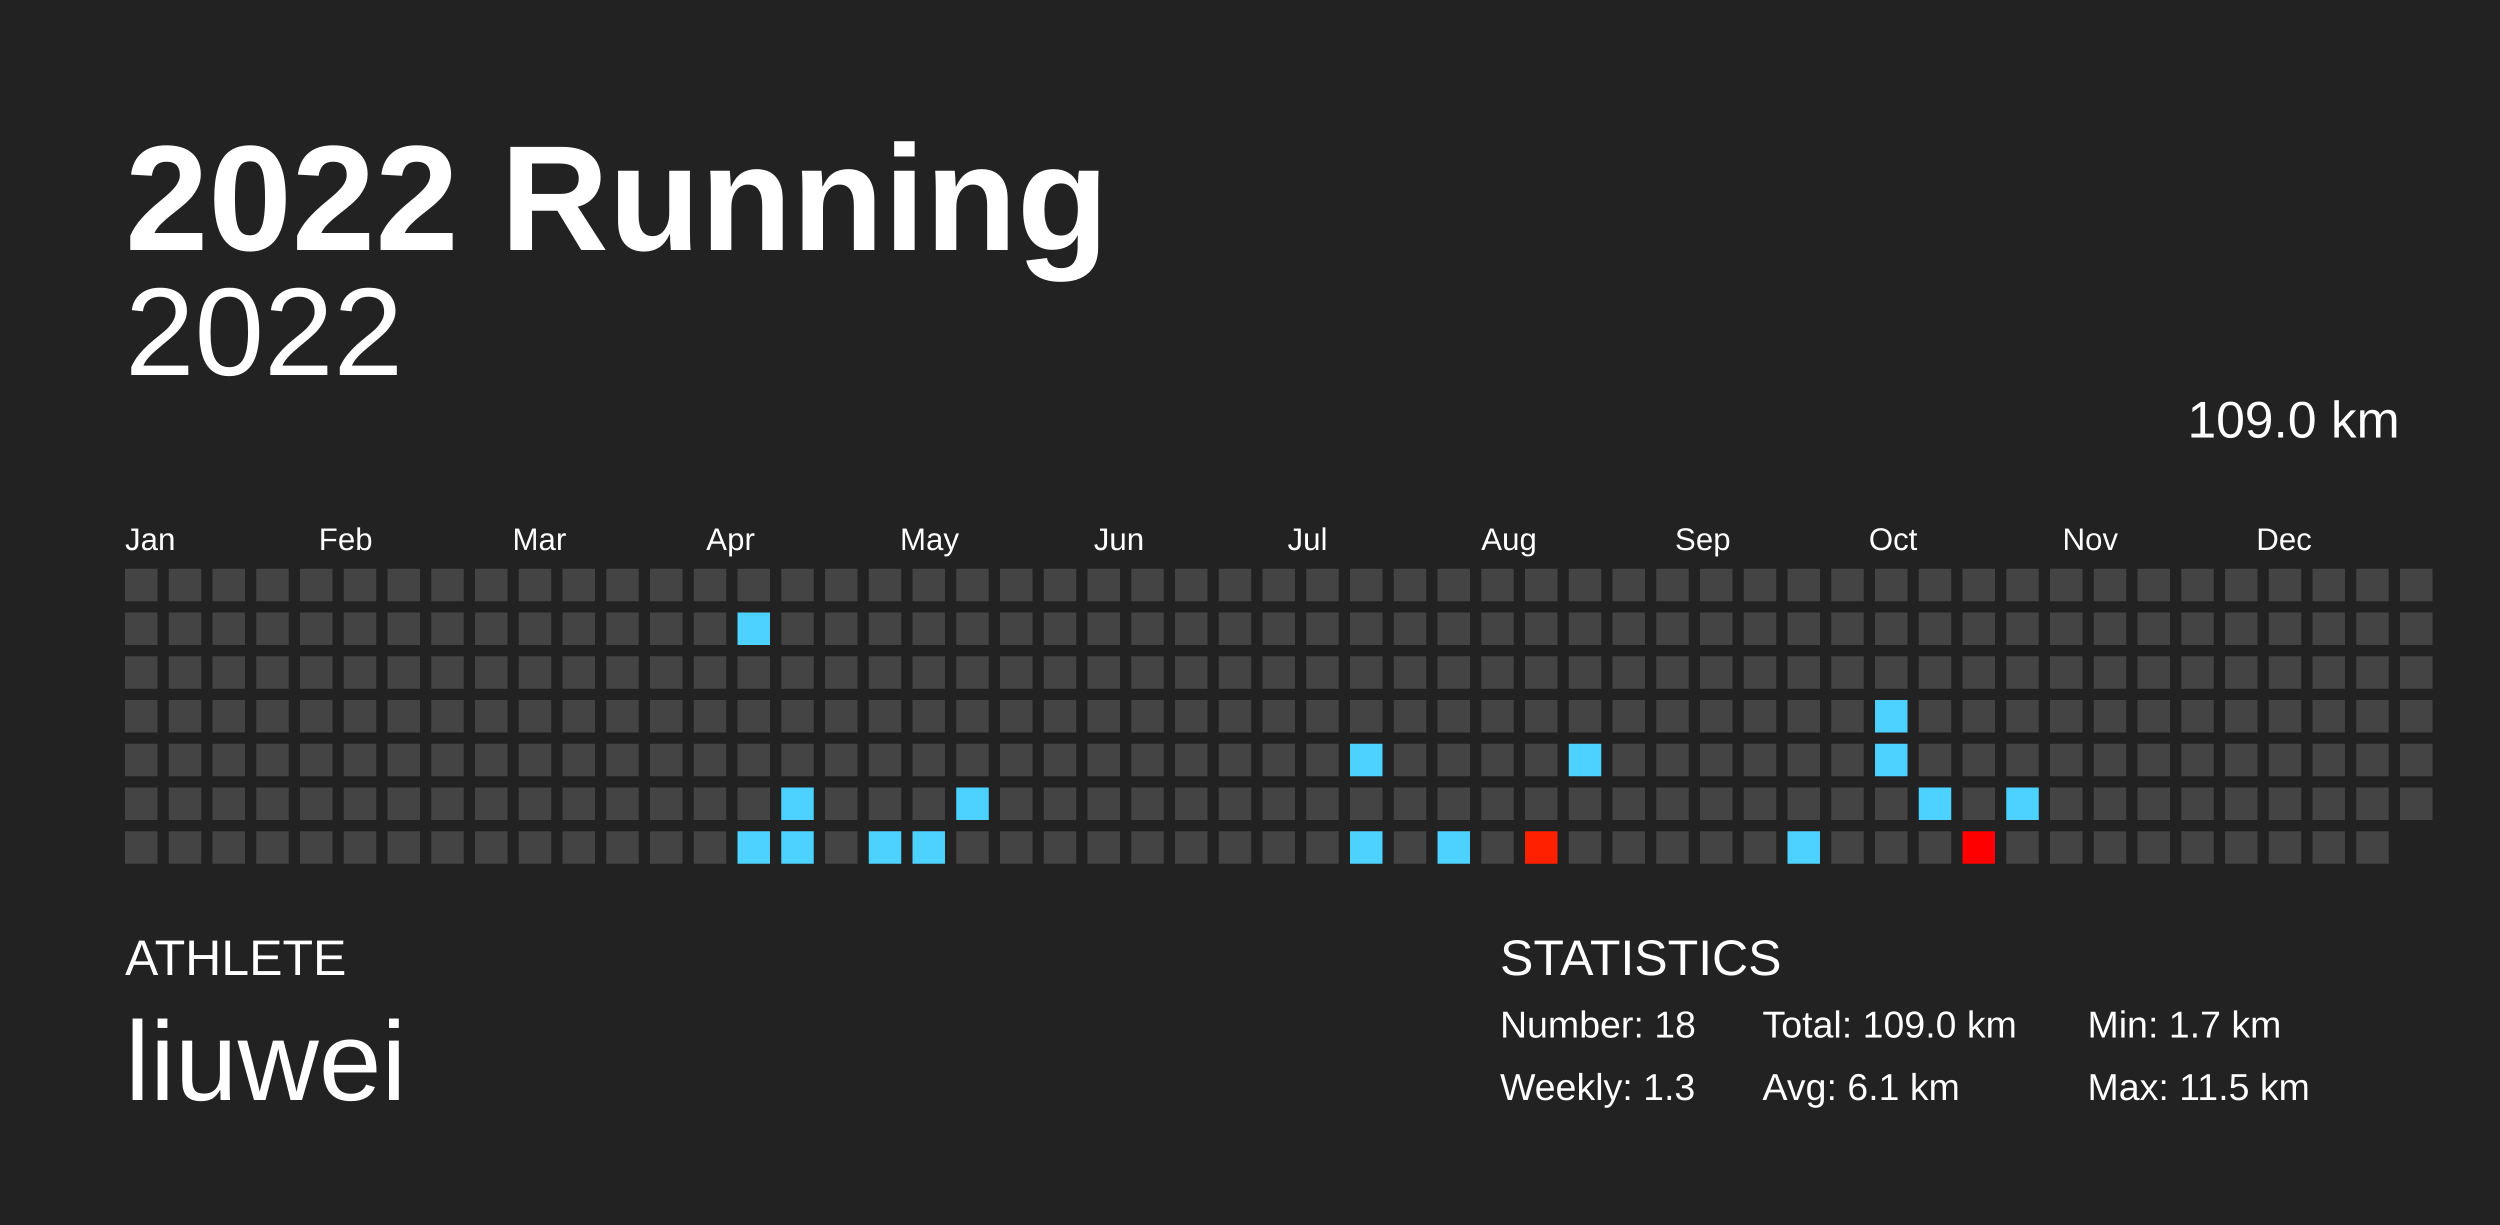
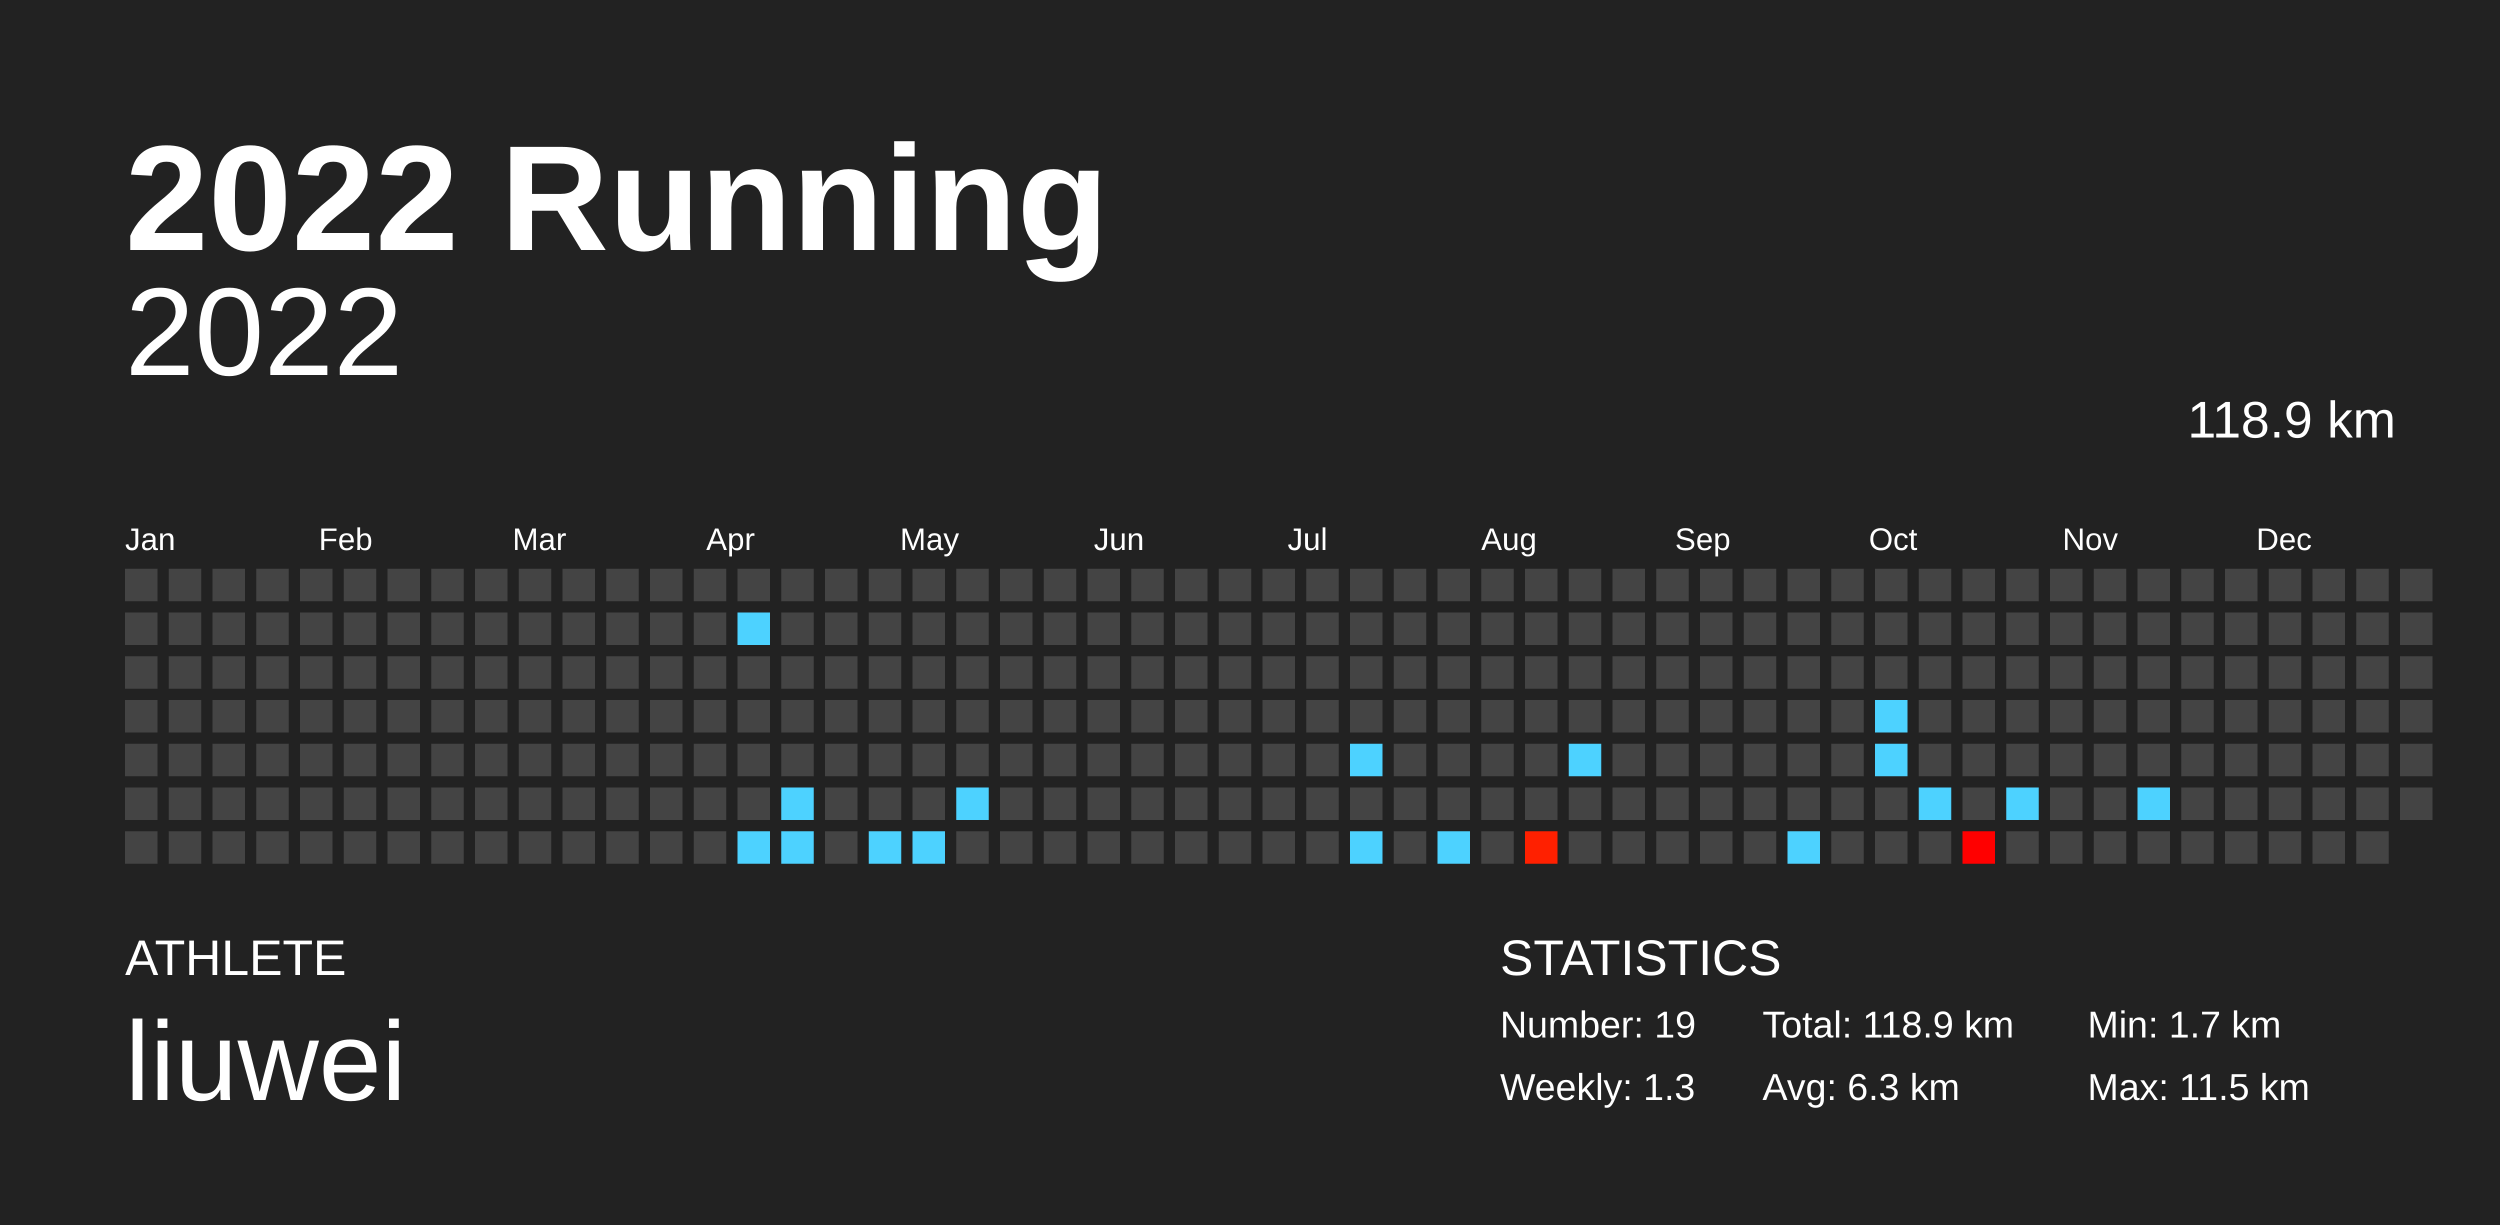
<svg xmlns="http://www.w3.org/2000/svg" baseProfile="full" height="98mm" version="1.1" viewBox="0,0,200,98" width="200mm">
  <defs />
  <rect fill="#222222" height="98" width="200" x="0" y="0" />
  <text fill="#FFFFFF" style="font-size:12px; font-family:Arial; font-weight:bold;" x="10" y="20">2022 Running</text>
  <text fill="#FFFFFF" style="font-size:4px; font-family:Arial" x="10" y="78">ATHLETE</text>
  <text fill="#FFFFFF" style="font-size:9px; font-family:Arial" x="10" y="88">liuwei</text>
  <text fill="#FFFFFF" style="font-size:4px; font-family:Arial" x="120" y="78">STATISTICS</text>
-   <text fill="#FFFFFF" style="font-size:3px; font-family:Arial" x="120" y="83">Number: 18</text>
+   <text fill="#FFFFFF" style="font-size:3px; font-family:Arial" x="120" y="83">Number: 19</text>
  <text fill="#FFFFFF" style="font-size:3px; font-family:Arial" x="120" y="88">Weekly: 1.3</text>
-   <text fill="#FFFFFF" style="font-size:3px; font-family:Arial" x="141" y="83">Total: 109.0 km</text>
-   <text fill="#FFFFFF" style="font-size:3px; font-family:Arial" x="141" y="88">Avg: 6.1 km</text>
+   <text fill="#FFFFFF" style="font-size:3px; font-family:Arial" x="141" y="83">Total: 118.9 km</text>
+   <text fill="#FFFFFF" style="font-size:3px; font-family:Arial" x="141" y="88">Avg: 6.3 km</text>
  <text fill="#FFFFFF" style="font-size:3px; font-family:Arial" x="167" y="83">Min: 1.7 km</text>
  <text fill="#FFFFFF" style="font-size:3px; font-family:Arial" x="167" y="88">Max: 11.5 km</text>
  <text alignment-baseline="hanging" fill="#FFFFFF" style="font-size:10.0px; font-family:Arial;" x="10" y="30">2022</text>
-   <text alignment-baseline="hanging" fill="#FFFFFF" style="font-size:4.125px; font-family:Arial;" x="175" y="35">109.0 km</text>
+   <text alignment-baseline="hanging" fill="#FFFFFF" style="font-size:4.125px; font-family:Arial;" x="175" y="35">118.9 km</text>
  <text fill="#FFFFFF" style="font-size:2.5px; font-family:Arial" x="10.0" y="44">Jan</text>
  <text fill="#FFFFFF" style="font-size:2.5px; font-family:Arial" x="25.5" y="44">Feb</text>
  <text fill="#FFFFFF" style="font-size:2.5px; font-family:Arial" x="41.0" y="44">Mar</text>
  <text fill="#FFFFFF" style="font-size:2.5px; font-family:Arial" x="56.5" y="44">Apr</text>
  <text fill="#FFFFFF" style="font-size:2.5px; font-family:Arial" x="72.0" y="44">May</text>
  <text fill="#FFFFFF" style="font-size:2.5px; font-family:Arial" x="87.5" y="44">Jun</text>
  <text fill="#FFFFFF" style="font-size:2.5px; font-family:Arial" x="103.0" y="44">Jul</text>
  <text fill="#FFFFFF" style="font-size:2.5px; font-family:Arial" x="118.5" y="44">Aug</text>
  <text fill="#FFFFFF" style="font-size:2.5px; font-family:Arial" x="134.0" y="44">Sep</text>
  <text fill="#FFFFFF" style="font-size:2.5px; font-family:Arial" x="149.5" y="44">Oct</text>
  <text fill="#FFFFFF" style="font-size:2.5px; font-family:Arial" x="165.0" y="44">Nov</text>
  <text fill="#FFFFFF" style="font-size:2.5px; font-family:Arial" x="180.5" y="44">Dec</text>
  <rect fill="#444444" height="2.6" width="2.6" x="10.0" y="45.5" />
  <rect fill="#444444" height="2.6" width="2.6" x="10.0" y="49.0" />
  <rect fill="#444444" height="2.6" width="2.6" x="10.0" y="52.5" />
  <rect fill="#444444" height="2.6" width="2.6" x="10.0" y="56.0" />
  <rect fill="#444444" height="2.6" width="2.6" x="10.0" y="59.5" />
  <rect fill="#444444" height="2.6" width="2.6" x="10.0" y="63.0" />
  <rect fill="#444444" height="2.6" width="2.6" x="10.0" y="66.5" />
  <rect fill="#444444" height="2.6" width="2.6" x="13.5" y="45.5" />
  <rect fill="#444444" height="2.6" width="2.6" x="13.5" y="49.0" />
  <rect fill="#444444" height="2.6" width="2.6" x="13.5" y="52.5" />
  <rect fill="#444444" height="2.6" width="2.6" x="13.5" y="56.0" />
  <rect fill="#444444" height="2.6" width="2.6" x="13.5" y="59.5" />
  <rect fill="#444444" height="2.6" width="2.6" x="13.5" y="63.0" />
  <rect fill="#444444" height="2.6" width="2.6" x="13.5" y="66.5" />
  <rect fill="#444444" height="2.6" width="2.6" x="17.0" y="45.5" />
  <rect fill="#444444" height="2.6" width="2.6" x="17.0" y="49.0" />
  <rect fill="#444444" height="2.6" width="2.6" x="17.0" y="52.5" />
  <rect fill="#444444" height="2.6" width="2.6" x="17.0" y="56.0" />
  <rect fill="#444444" height="2.6" width="2.6" x="17.0" y="59.5" />
  <rect fill="#444444" height="2.6" width="2.6" x="17.0" y="63.0" />
  <rect fill="#444444" height="2.6" width="2.6" x="17.0" y="66.5" />
  <rect fill="#444444" height="2.6" width="2.6" x="20.5" y="45.5" />
  <rect fill="#444444" height="2.6" width="2.6" x="20.5" y="49.0" />
  <rect fill="#444444" height="2.6" width="2.6" x="20.5" y="52.5" />
  <rect fill="#444444" height="2.6" width="2.6" x="20.5" y="56.0" />
  <rect fill="#444444" height="2.6" width="2.6" x="20.5" y="59.5" />
  <rect fill="#444444" height="2.6" width="2.6" x="20.5" y="63.0" />
  <rect fill="#444444" height="2.6" width="2.6" x="20.5" y="66.5" />
  <rect fill="#444444" height="2.6" width="2.6" x="24.0" y="45.5" />
  <rect fill="#444444" height="2.6" width="2.6" x="24.0" y="49.0" />
  <rect fill="#444444" height="2.6" width="2.6" x="24.0" y="52.5" />
  <rect fill="#444444" height="2.6" width="2.6" x="24.0" y="56.0" />
  <rect fill="#444444" height="2.6" width="2.6" x="24.0" y="59.5" />
  <rect fill="#444444" height="2.6" width="2.6" x="24.0" y="63.0" />
  <rect fill="#444444" height="2.6" width="2.6" x="24.0" y="66.5" />
  <rect fill="#444444" height="2.6" width="2.6" x="27.5" y="45.5" />
  <rect fill="#444444" height="2.6" width="2.6" x="27.5" y="49.0" />
  <rect fill="#444444" height="2.6" width="2.6" x="27.5" y="52.5" />
  <rect fill="#444444" height="2.6" width="2.6" x="27.5" y="56.0" />
  <rect fill="#444444" height="2.6" width="2.6" x="27.5" y="59.5" />
  <rect fill="#444444" height="2.6" width="2.6" x="27.5" y="63.0" />
  <rect fill="#444444" height="2.6" width="2.6" x="27.5" y="66.5" />
  <rect fill="#444444" height="2.6" width="2.6" x="31.0" y="45.5" />
  <rect fill="#444444" height="2.6" width="2.6" x="31.0" y="49.0" />
  <rect fill="#444444" height="2.6" width="2.6" x="31.0" y="52.5" />
  <rect fill="#444444" height="2.6" width="2.6" x="31.0" y="56.0" />
  <rect fill="#444444" height="2.6" width="2.6" x="31.0" y="59.5" />
  <rect fill="#444444" height="2.6" width="2.6" x="31.0" y="63.0" />
  <rect fill="#444444" height="2.6" width="2.6" x="31.0" y="66.5" />
  <rect fill="#444444" height="2.6" width="2.6" x="34.5" y="45.5" />
  <rect fill="#444444" height="2.6" width="2.6" x="34.5" y="49.0" />
  <rect fill="#444444" height="2.6" width="2.6" x="34.5" y="52.5" />
  <rect fill="#444444" height="2.6" width="2.6" x="34.5" y="56.0" />
  <rect fill="#444444" height="2.6" width="2.6" x="34.5" y="59.5" />
  <rect fill="#444444" height="2.6" width="2.6" x="34.5" y="63.0" />
  <rect fill="#444444" height="2.6" width="2.6" x="34.5" y="66.5" />
  <rect fill="#444444" height="2.6" width="2.6" x="38.0" y="45.5" />
  <rect fill="#444444" height="2.6" width="2.6" x="38.0" y="49.0" />
  <rect fill="#444444" height="2.6" width="2.6" x="38.0" y="52.5" />
  <rect fill="#444444" height="2.6" width="2.6" x="38.0" y="56.0" />
  <rect fill="#444444" height="2.6" width="2.6" x="38.0" y="59.5" />
  <rect fill="#444444" height="2.6" width="2.6" x="38.0" y="63.0" />
  <rect fill="#444444" height="2.6" width="2.6" x="38.0" y="66.5" />
  <rect fill="#444444" height="2.6" width="2.6" x="41.5" y="45.5" />
  <rect fill="#444444" height="2.6" width="2.6" x="41.5" y="49.0" />
  <rect fill="#444444" height="2.6" width="2.6" x="41.5" y="52.5" />
  <rect fill="#444444" height="2.6" width="2.6" x="41.5" y="56.0" />
  <rect fill="#444444" height="2.6" width="2.6" x="41.5" y="59.5" />
  <rect fill="#444444" height="2.6" width="2.6" x="41.5" y="63.0" />
  <rect fill="#444444" height="2.6" width="2.6" x="41.5" y="66.5" />
  <rect fill="#444444" height="2.6" width="2.6" x="45.0" y="45.5" />
  <rect fill="#444444" height="2.6" width="2.6" x="45.0" y="49.0" />
  <rect fill="#444444" height="2.6" width="2.6" x="45.0" y="52.5" />
  <rect fill="#444444" height="2.6" width="2.6" x="45.0" y="56.0" />
  <rect fill="#444444" height="2.6" width="2.6" x="45.0" y="59.5" />
  <rect fill="#444444" height="2.6" width="2.6" x="45.0" y="63.0" />
  <rect fill="#444444" height="2.6" width="2.6" x="45.0" y="66.5" />
  <rect fill="#444444" height="2.6" width="2.6" x="48.5" y="45.5" />
  <rect fill="#444444" height="2.6" width="2.6" x="48.5" y="49.0" />
  <rect fill="#444444" height="2.6" width="2.6" x="48.5" y="52.5" />
  <rect fill="#444444" height="2.6" width="2.6" x="48.5" y="56.0" />
  <rect fill="#444444" height="2.6" width="2.6" x="48.5" y="59.5" />
  <rect fill="#444444" height="2.6" width="2.6" x="48.5" y="63.0" />
  <rect fill="#444444" height="2.6" width="2.6" x="48.5" y="66.5" />
  <rect fill="#444444" height="2.6" width="2.6" x="52.0" y="45.5" />
  <rect fill="#444444" height="2.6" width="2.6" x="52.0" y="49.0" />
  <rect fill="#444444" height="2.6" width="2.6" x="52.0" y="52.5" />
  <rect fill="#444444" height="2.6" width="2.6" x="52.0" y="56.0" />
  <rect fill="#444444" height="2.6" width="2.6" x="52.0" y="59.5" />
  <rect fill="#444444" height="2.6" width="2.6" x="52.0" y="63.0" />
  <rect fill="#444444" height="2.6" width="2.6" x="52.0" y="66.5" />
  <rect fill="#444444" height="2.6" width="2.6" x="55.5" y="45.5" />
  <rect fill="#444444" height="2.6" width="2.6" x="55.5" y="49.0" />
  <rect fill="#444444" height="2.6" width="2.6" x="55.5" y="52.5" />
  <rect fill="#444444" height="2.6" width="2.6" x="55.5" y="56.0" />
  <rect fill="#444444" height="2.6" width="2.6" x="55.5" y="59.5" />
  <rect fill="#444444" height="2.6" width="2.6" x="55.5" y="63.0" />
  <rect fill="#444444" height="2.6" width="2.6" x="55.5" y="66.5" />
  <rect fill="#444444" height="2.6" width="2.6" x="59.0" y="45.5" />
  <rect fill="#4dd2ff" height="2.6" width="2.6" x="59.0" y="49.0" />
  <rect fill="#444444" height="2.6" width="2.6" x="59.0" y="52.5" />
  <rect fill="#444444" height="2.6" width="2.6" x="59.0" y="56.0" />
  <rect fill="#444444" height="2.6" width="2.6" x="59.0" y="59.5" />
  <rect fill="#444444" height="2.6" width="2.6" x="59.0" y="63.0" />
  <rect fill="#4dd2ff" height="2.6" width="2.6" x="59.0" y="66.5" />
  <rect fill="#444444" height="2.6" width="2.6" x="62.5" y="45.5" />
  <rect fill="#444444" height="2.6" width="2.6" x="62.5" y="49.0" />
  <rect fill="#444444" height="2.6" width="2.6" x="62.5" y="52.5" />
  <rect fill="#444444" height="2.6" width="2.6" x="62.5" y="56.0" />
  <rect fill="#444444" height="2.6" width="2.6" x="62.5" y="59.5" />
  <rect fill="#4dd2ff" height="2.6" width="2.6" x="62.5" y="63.0" />
  <rect fill="#4dd2ff" height="2.6" width="2.6" x="62.5" y="66.5" />
  <rect fill="#444444" height="2.6" width="2.6" x="66.0" y="45.5" />
  <rect fill="#444444" height="2.6" width="2.6" x="66.0" y="49.0" />
  <rect fill="#444444" height="2.6" width="2.6" x="66.0" y="52.5" />
  <rect fill="#444444" height="2.6" width="2.6" x="66.0" y="56.0" />
  <rect fill="#444444" height="2.6" width="2.6" x="66.0" y="59.5" />
  <rect fill="#444444" height="2.6" width="2.6" x="66.0" y="63.0" />
  <rect fill="#444444" height="2.6" width="2.6" x="66.0" y="66.5" />
  <rect fill="#444444" height="2.6" width="2.6" x="69.5" y="45.5" />
  <rect fill="#444444" height="2.6" width="2.6" x="69.5" y="49.0" />
  <rect fill="#444444" height="2.6" width="2.6" x="69.5" y="52.5" />
  <rect fill="#444444" height="2.6" width="2.6" x="69.5" y="56.0" />
  <rect fill="#444444" height="2.6" width="2.6" x="69.5" y="59.5" />
  <rect fill="#444444" height="2.6" width="2.6" x="69.5" y="63.0" />
  <rect fill="#4dd2ff" height="2.6" width="2.6" x="69.5" y="66.5" />
  <rect fill="#444444" height="2.6" width="2.6" x="73.0" y="45.5" />
  <rect fill="#444444" height="2.6" width="2.6" x="73.0" y="49.0" />
  <rect fill="#444444" height="2.6" width="2.6" x="73.0" y="52.5" />
  <rect fill="#444444" height="2.6" width="2.6" x="73.0" y="56.0" />
  <rect fill="#444444" height="2.6" width="2.6" x="73.0" y="59.5" />
  <rect fill="#444444" height="2.6" width="2.6" x="73.0" y="63.0" />
  <rect fill="#4dd2ff" height="2.6" width="2.6" x="73.0" y="66.5" />
  <rect fill="#444444" height="2.6" width="2.6" x="76.5" y="45.5" />
  <rect fill="#444444" height="2.6" width="2.6" x="76.5" y="49.0" />
  <rect fill="#444444" height="2.6" width="2.6" x="76.5" y="52.5" />
  <rect fill="#444444" height="2.6" width="2.6" x="76.5" y="56.0" />
  <rect fill="#444444" height="2.6" width="2.6" x="76.5" y="59.5" />
  <rect fill="#4dd2ff" height="2.6" width="2.6" x="76.5" y="63.0" />
  <rect fill="#444444" height="2.6" width="2.6" x="76.5" y="66.5" />
  <rect fill="#444444" height="2.6" width="2.6" x="80.0" y="45.5" />
  <rect fill="#444444" height="2.6" width="2.6" x="80.0" y="49.0" />
  <rect fill="#444444" height="2.6" width="2.6" x="80.0" y="52.5" />
  <rect fill="#444444" height="2.6" width="2.6" x="80.0" y="56.0" />
  <rect fill="#444444" height="2.6" width="2.6" x="80.0" y="59.5" />
  <rect fill="#444444" height="2.6" width="2.6" x="80.0" y="63.0" />
  <rect fill="#444444" height="2.6" width="2.6" x="80.0" y="66.5" />
  <rect fill="#444444" height="2.6" width="2.6" x="83.5" y="45.5" />
  <rect fill="#444444" height="2.6" width="2.6" x="83.5" y="49.0" />
  <rect fill="#444444" height="2.6" width="2.6" x="83.5" y="52.5" />
  <rect fill="#444444" height="2.6" width="2.6" x="83.5" y="56.0" />
  <rect fill="#444444" height="2.6" width="2.6" x="83.5" y="59.5" />
  <rect fill="#444444" height="2.6" width="2.6" x="83.5" y="63.0" />
  <rect fill="#444444" height="2.6" width="2.6" x="83.5" y="66.5" />
  <rect fill="#444444" height="2.6" width="2.6" x="87.0" y="45.5" />
  <rect fill="#444444" height="2.6" width="2.6" x="87.0" y="49.0" />
  <rect fill="#444444" height="2.6" width="2.6" x="87.0" y="52.5" />
  <rect fill="#444444" height="2.6" width="2.6" x="87.0" y="56.0" />
  <rect fill="#444444" height="2.6" width="2.6" x="87.0" y="59.5" />
  <rect fill="#444444" height="2.6" width="2.6" x="87.0" y="63.0" />
  <rect fill="#444444" height="2.6" width="2.6" x="87.0" y="66.5" />
  <rect fill="#444444" height="2.6" width="2.6" x="90.5" y="45.5" />
  <rect fill="#444444" height="2.6" width="2.6" x="90.5" y="49.0" />
  <rect fill="#444444" height="2.6" width="2.6" x="90.5" y="52.5" />
  <rect fill="#444444" height="2.6" width="2.6" x="90.5" y="56.0" />
  <rect fill="#444444" height="2.6" width="2.6" x="90.5" y="59.5" />
  <rect fill="#444444" height="2.6" width="2.6" x="90.5" y="63.0" />
  <rect fill="#444444" height="2.6" width="2.6" x="90.5" y="66.5" />
  <rect fill="#444444" height="2.6" width="2.6" x="94.0" y="45.5" />
  <rect fill="#444444" height="2.6" width="2.6" x="94.0" y="49.0" />
  <rect fill="#444444" height="2.6" width="2.6" x="94.0" y="52.5" />
  <rect fill="#444444" height="2.6" width="2.6" x="94.0" y="56.0" />
  <rect fill="#444444" height="2.6" width="2.6" x="94.0" y="59.5" />
  <rect fill="#444444" height="2.6" width="2.6" x="94.0" y="63.0" />
  <rect fill="#444444" height="2.6" width="2.6" x="94.0" y="66.5" />
  <rect fill="#444444" height="2.6" width="2.6" x="97.5" y="45.5" />
  <rect fill="#444444" height="2.6" width="2.6" x="97.5" y="49.0" />
  <rect fill="#444444" height="2.6" width="2.6" x="97.5" y="52.5" />
  <rect fill="#444444" height="2.6" width="2.6" x="97.5" y="56.0" />
  <rect fill="#444444" height="2.6" width="2.6" x="97.5" y="59.5" />
  <rect fill="#444444" height="2.6" width="2.6" x="97.5" y="63.0" />
  <rect fill="#444444" height="2.6" width="2.6" x="97.5" y="66.5" />
  <rect fill="#444444" height="2.6" width="2.6" x="101.0" y="45.5" />
  <rect fill="#444444" height="2.6" width="2.6" x="101.0" y="49.0" />
  <rect fill="#444444" height="2.6" width="2.6" x="101.0" y="52.5" />
  <rect fill="#444444" height="2.6" width="2.6" x="101.0" y="56.0" />
  <rect fill="#444444" height="2.6" width="2.6" x="101.0" y="59.5" />
  <rect fill="#444444" height="2.6" width="2.6" x="101.0" y="63.0" />
  <rect fill="#444444" height="2.6" width="2.6" x="101.0" y="66.5" />
  <rect fill="#444444" height="2.6" width="2.6" x="104.5" y="45.5" />
  <rect fill="#444444" height="2.6" width="2.6" x="104.5" y="49.0" />
  <rect fill="#444444" height="2.6" width="2.6" x="104.5" y="52.5" />
  <rect fill="#444444" height="2.6" width="2.6" x="104.5" y="56.0" />
  <rect fill="#444444" height="2.6" width="2.6" x="104.5" y="59.5" />
  <rect fill="#444444" height="2.6" width="2.6" x="104.5" y="63.0" />
  <rect fill="#444444" height="2.6" width="2.6" x="104.5" y="66.5" />
  <rect fill="#444444" height="2.6" width="2.6" x="108.0" y="45.5" />
  <rect fill="#444444" height="2.6" width="2.6" x="108.0" y="49.0" />
  <rect fill="#444444" height="2.6" width="2.6" x="108.0" y="52.5" />
  <rect fill="#444444" height="2.6" width="2.6" x="108.0" y="56.0" />
  <rect fill="#4dd2ff" height="2.6" width="2.6" x="108.0" y="59.5" />
  <rect fill="#444444" height="2.6" width="2.6" x="108.0" y="63.0" />
  <rect fill="#4dd2ff" height="2.6" width="2.6" x="108.0" y="66.5" />
  <rect fill="#444444" height="2.6" width="2.6" x="111.5" y="45.5" />
  <rect fill="#444444" height="2.6" width="2.6" x="111.5" y="49.0" />
  <rect fill="#444444" height="2.6" width="2.6" x="111.5" y="52.5" />
  <rect fill="#444444" height="2.6" width="2.6" x="111.5" y="56.0" />
  <rect fill="#444444" height="2.6" width="2.6" x="111.5" y="59.5" />
  <rect fill="#444444" height="2.6" width="2.6" x="111.5" y="63.0" />
  <rect fill="#444444" height="2.6" width="2.6" x="111.5" y="66.5" />
  <rect fill="#444444" height="2.6" width="2.6" x="115.0" y="45.5" />
  <rect fill="#444444" height="2.6" width="2.6" x="115.0" y="49.0" />
  <rect fill="#444444" height="2.6" width="2.6" x="115.0" y="52.5" />
  <rect fill="#444444" height="2.6" width="2.6" x="115.0" y="56.0" />
  <rect fill="#444444" height="2.6" width="2.6" x="115.0" y="59.5" />
  <rect fill="#444444" height="2.6" width="2.6" x="115.0" y="63.0" />
  <rect fill="#4dd2ff" height="2.6" width="2.6" x="115.0" y="66.5" />
  <rect fill="#444444" height="2.6" width="2.6" x="118.5" y="45.5" />
  <rect fill="#444444" height="2.6" width="2.6" x="118.5" y="49.0" />
  <rect fill="#444444" height="2.6" width="2.6" x="118.5" y="52.5" />
  <rect fill="#444444" height="2.6" width="2.6" x="118.5" y="56.0" />
  <rect fill="#444444" height="2.6" width="2.6" x="118.5" y="59.5" />
  <rect fill="#444444" height="2.6" width="2.6" x="118.5" y="63.0" />
  <rect fill="#444444" height="2.6" width="2.6" x="118.5" y="66.5" />
  <rect fill="#444444" height="2.6" width="2.6" x="122.0" y="45.5" />
  <rect fill="#444444" height="2.6" width="2.6" x="122.0" y="49.0" />
  <rect fill="#444444" height="2.6" width="2.6" x="122.0" y="52.5" />
  <rect fill="#444444" height="2.6" width="2.6" x="122.0" y="56.0" />
  <rect fill="#444444" height="2.6" width="2.6" x="122.0" y="59.5" />
  <rect fill="#444444" height="2.6" width="2.6" x="122.0" y="63.0" />
  <rect fill="#ff2000" height="2.6" width="2.6" x="122.0" y="66.5" />
  <rect fill="#444444" height="2.6" width="2.6" x="125.5" y="45.5" />
  <rect fill="#444444" height="2.6" width="2.6" x="125.5" y="49.0" />
  <rect fill="#444444" height="2.6" width="2.6" x="125.5" y="52.5" />
  <rect fill="#444444" height="2.6" width="2.6" x="125.5" y="56.0" />
  <rect fill="#4dd2ff" height="2.6" width="2.6" x="125.5" y="59.5" />
  <rect fill="#444444" height="2.6" width="2.6" x="125.5" y="63.0" />
  <rect fill="#444444" height="2.6" width="2.6" x="125.5" y="66.5" />
  <rect fill="#444444" height="2.6" width="2.6" x="129.0" y="45.5" />
  <rect fill="#444444" height="2.6" width="2.6" x="129.0" y="49.0" />
  <rect fill="#444444" height="2.6" width="2.6" x="129.0" y="52.5" />
  <rect fill="#444444" height="2.6" width="2.6" x="129.0" y="56.0" />
  <rect fill="#444444" height="2.6" width="2.6" x="129.0" y="59.5" />
  <rect fill="#444444" height="2.6" width="2.6" x="129.0" y="63.0" />
  <rect fill="#444444" height="2.6" width="2.6" x="129.0" y="66.5" />
  <rect fill="#444444" height="2.6" width="2.6" x="132.5" y="45.5" />
  <rect fill="#444444" height="2.6" width="2.6" x="132.5" y="49.0" />
  <rect fill="#444444" height="2.6" width="2.6" x="132.5" y="52.5" />
  <rect fill="#444444" height="2.6" width="2.6" x="132.5" y="56.0" />
  <rect fill="#444444" height="2.6" width="2.6" x="132.5" y="59.5" />
  <rect fill="#444444" height="2.6" width="2.6" x="132.5" y="63.0" />
  <rect fill="#444444" height="2.6" width="2.6" x="132.5" y="66.5" />
  <rect fill="#444444" height="2.6" width="2.6" x="136.0" y="45.5" />
  <rect fill="#444444" height="2.6" width="2.6" x="136.0" y="49.0" />
  <rect fill="#444444" height="2.6" width="2.6" x="136.0" y="52.5" />
  <rect fill="#444444" height="2.6" width="2.6" x="136.0" y="56.0" />
  <rect fill="#444444" height="2.6" width="2.6" x="136.0" y="59.5" />
  <rect fill="#444444" height="2.6" width="2.6" x="136.0" y="63.0" />
  <rect fill="#444444" height="2.6" width="2.6" x="136.0" y="66.5" />
  <rect fill="#444444" height="2.6" width="2.6" x="139.5" y="45.5" />
  <rect fill="#444444" height="2.6" width="2.6" x="139.5" y="49.0" />
  <rect fill="#444444" height="2.6" width="2.6" x="139.5" y="52.5" />
  <rect fill="#444444" height="2.6" width="2.6" x="139.5" y="56.0" />
  <rect fill="#444444" height="2.6" width="2.6" x="139.5" y="59.5" />
  <rect fill="#444444" height="2.6" width="2.6" x="139.5" y="63.0" />
  <rect fill="#444444" height="2.6" width="2.6" x="139.5" y="66.5" />
  <rect fill="#444444" height="2.6" width="2.6" x="143.0" y="45.5" />
  <rect fill="#444444" height="2.6" width="2.6" x="143.0" y="49.0" />
  <rect fill="#444444" height="2.6" width="2.6" x="143.0" y="52.5" />
  <rect fill="#444444" height="2.6" width="2.6" x="143.0" y="56.0" />
  <rect fill="#444444" height="2.6" width="2.6" x="143.0" y="59.5" />
  <rect fill="#444444" height="2.6" width="2.6" x="143.0" y="63.0" />
  <rect fill="#4dd2ff" height="2.6" width="2.6" x="143.0" y="66.5" />
  <rect fill="#444444" height="2.6" width="2.6" x="146.5" y="45.5" />
  <rect fill="#444444" height="2.6" width="2.6" x="146.5" y="49.0" />
  <rect fill="#444444" height="2.6" width="2.6" x="146.5" y="52.5" />
  <rect fill="#444444" height="2.6" width="2.6" x="146.5" y="56.0" />
  <rect fill="#444444" height="2.6" width="2.6" x="146.5" y="59.5" />
  <rect fill="#444444" height="2.6" width="2.6" x="146.5" y="63.0" />
  <rect fill="#444444" height="2.6" width="2.6" x="146.5" y="66.5" />
  <rect fill="#444444" height="2.6" width="2.6" x="150.0" y="45.5" />
  <rect fill="#444444" height="2.6" width="2.6" x="150.0" y="49.0" />
  <rect fill="#444444" height="2.6" width="2.6" x="150.0" y="52.5" />
  <rect fill="#4dd2ff" height="2.6" width="2.6" x="150.0" y="56.0" />
  <rect fill="#4dd2ff" height="2.6" width="2.6" x="150.0" y="59.5" />
  <rect fill="#444444" height="2.6" width="2.6" x="150.0" y="63.0" />
  <rect fill="#444444" height="2.6" width="2.6" x="150.0" y="66.5" />
  <rect fill="#444444" height="2.6" width="2.6" x="153.5" y="45.5" />
  <rect fill="#444444" height="2.6" width="2.6" x="153.5" y="49.0" />
  <rect fill="#444444" height="2.6" width="2.6" x="153.5" y="52.5" />
  <rect fill="#444444" height="2.6" width="2.6" x="153.5" y="56.0" />
  <rect fill="#444444" height="2.6" width="2.6" x="153.5" y="59.5" />
  <rect fill="#4dd2ff" height="2.6" width="2.6" x="153.5" y="63.0" />
  <rect fill="#444444" height="2.6" width="2.6" x="153.5" y="66.5" />
  <rect fill="#444444" height="2.6" width="2.6" x="157.0" y="45.5" />
  <rect fill="#444444" height="2.6" width="2.6" x="157.0" y="49.0" />
  <rect fill="#444444" height="2.6" width="2.6" x="157.0" y="52.5" />
  <rect fill="#444444" height="2.6" width="2.6" x="157.0" y="56.0" />
  <rect fill="#444444" height="2.6" width="2.6" x="157.0" y="59.5" />
  <rect fill="#444444" height="2.6" width="2.6" x="157.0" y="63.0" />
  <rect fill="#ff0000" height="2.6" width="2.6" x="157.0" y="66.5" />
  <rect fill="#444444" height="2.6" width="2.6" x="160.5" y="45.5" />
  <rect fill="#444444" height="2.6" width="2.6" x="160.5" y="49.0" />
  <rect fill="#444444" height="2.6" width="2.6" x="160.5" y="52.5" />
  <rect fill="#444444" height="2.6" width="2.6" x="160.5" y="56.0" />
  <rect fill="#444444" height="2.6" width="2.6" x="160.5" y="59.5" />
  <rect fill="#4dd2ff" height="2.6" width="2.6" x="160.5" y="63.0" />
  <rect fill="#444444" height="2.6" width="2.6" x="160.5" y="66.5" />
  <rect fill="#444444" height="2.6" width="2.6" x="164.0" y="45.5" />
  <rect fill="#444444" height="2.6" width="2.6" x="164.0" y="49.0" />
  <rect fill="#444444" height="2.6" width="2.6" x="164.0" y="52.5" />
  <rect fill="#444444" height="2.6" width="2.6" x="164.0" y="56.0" />
  <rect fill="#444444" height="2.6" width="2.6" x="164.0" y="59.5" />
  <rect fill="#444444" height="2.6" width="2.6" x="164.0" y="63.0" />
  <rect fill="#444444" height="2.6" width="2.6" x="164.0" y="66.5" />
  <rect fill="#444444" height="2.6" width="2.6" x="167.5" y="45.5" />
  <rect fill="#444444" height="2.6" width="2.6" x="167.5" y="49.0" />
  <rect fill="#444444" height="2.6" width="2.6" x="167.5" y="52.5" />
  <rect fill="#444444" height="2.6" width="2.6" x="167.5" y="56.0" />
  <rect fill="#444444" height="2.6" width="2.6" x="167.5" y="59.5" />
  <rect fill="#444444" height="2.6" width="2.6" x="167.5" y="63.0" />
  <rect fill="#444444" height="2.6" width="2.6" x="167.5" y="66.5" />
  <rect fill="#444444" height="2.6" width="2.6" x="171.0" y="45.5" />
  <rect fill="#444444" height="2.6" width="2.6" x="171.0" y="49.0" />
  <rect fill="#444444" height="2.6" width="2.6" x="171.0" y="52.5" />
  <rect fill="#444444" height="2.6" width="2.6" x="171.0" y="56.0" />
  <rect fill="#444444" height="2.6" width="2.6" x="171.0" y="59.5" />
-   <rect fill="#444444" height="2.6" width="2.6" x="171.0" y="63.0" />
+   <rect fill="#4dd2ff" height="2.6" width="2.6" x="171.0" y="63.0" />
  <rect fill="#444444" height="2.6" width="2.6" x="171.0" y="66.5" />
  <rect fill="#444444" height="2.6" width="2.6" x="174.5" y="45.5" />
  <rect fill="#444444" height="2.6" width="2.6" x="174.5" y="49.0" />
  <rect fill="#444444" height="2.6" width="2.6" x="174.5" y="52.5" />
  <rect fill="#444444" height="2.6" width="2.6" x="174.5" y="56.0" />
  <rect fill="#444444" height="2.6" width="2.6" x="174.5" y="59.5" />
  <rect fill="#444444" height="2.6" width="2.6" x="174.5" y="63.0" />
  <rect fill="#444444" height="2.6" width="2.6" x="174.5" y="66.5" />
  <rect fill="#444444" height="2.6" width="2.6" x="178.0" y="45.5" />
  <rect fill="#444444" height="2.6" width="2.6" x="178.0" y="49.0" />
  <rect fill="#444444" height="2.6" width="2.6" x="178.0" y="52.5" />
  <rect fill="#444444" height="2.6" width="2.6" x="178.0" y="56.0" />
  <rect fill="#444444" height="2.6" width="2.6" x="178.0" y="59.5" />
  <rect fill="#444444" height="2.6" width="2.6" x="178.0" y="63.0" />
  <rect fill="#444444" height="2.6" width="2.6" x="178.0" y="66.5" />
  <rect fill="#444444" height="2.6" width="2.6" x="181.5" y="45.5" />
  <rect fill="#444444" height="2.6" width="2.6" x="181.5" y="49.0" />
  <rect fill="#444444" height="2.6" width="2.6" x="181.5" y="52.5" />
  <rect fill="#444444" height="2.6" width="2.6" x="181.5" y="56.0" />
  <rect fill="#444444" height="2.6" width="2.6" x="181.5" y="59.5" />
  <rect fill="#444444" height="2.6" width="2.6" x="181.5" y="63.0" />
  <rect fill="#444444" height="2.6" width="2.6" x="181.5" y="66.5" />
  <rect fill="#444444" height="2.6" width="2.6" x="185.0" y="45.5" />
  <rect fill="#444444" height="2.6" width="2.6" x="185.0" y="49.0" />
  <rect fill="#444444" height="2.6" width="2.6" x="185.0" y="52.5" />
  <rect fill="#444444" height="2.6" width="2.6" x="185.0" y="56.0" />
  <rect fill="#444444" height="2.6" width="2.6" x="185.0" y="59.5" />
  <rect fill="#444444" height="2.6" width="2.6" x="185.0" y="63.0" />
  <rect fill="#444444" height="2.6" width="2.6" x="185.0" y="66.5" />
  <rect fill="#444444" height="2.6" width="2.6" x="188.5" y="45.5" />
  <rect fill="#444444" height="2.6" width="2.6" x="188.5" y="49.0" />
  <rect fill="#444444" height="2.6" width="2.6" x="188.5" y="52.5" />
  <rect fill="#444444" height="2.6" width="2.6" x="188.5" y="56.0" />
  <rect fill="#444444" height="2.6" width="2.6" x="188.5" y="59.5" />
  <rect fill="#444444" height="2.6" width="2.6" x="188.5" y="63.0" />
  <rect fill="#444444" height="2.6" width="2.6" x="188.5" y="66.5" />
  <rect fill="#444444" height="2.6" width="2.6" x="192.0" y="45.5" />
  <rect fill="#444444" height="2.6" width="2.6" x="192.0" y="49.0" />
  <rect fill="#444444" height="2.6" width="2.6" x="192.0" y="52.5" />
  <rect fill="#444444" height="2.6" width="2.6" x="192.0" y="56.0" />
  <rect fill="#444444" height="2.6" width="2.6" x="192.0" y="59.5" />
  <rect fill="#444444" height="2.6" width="2.6" x="192.0" y="63.0" />
</svg>
